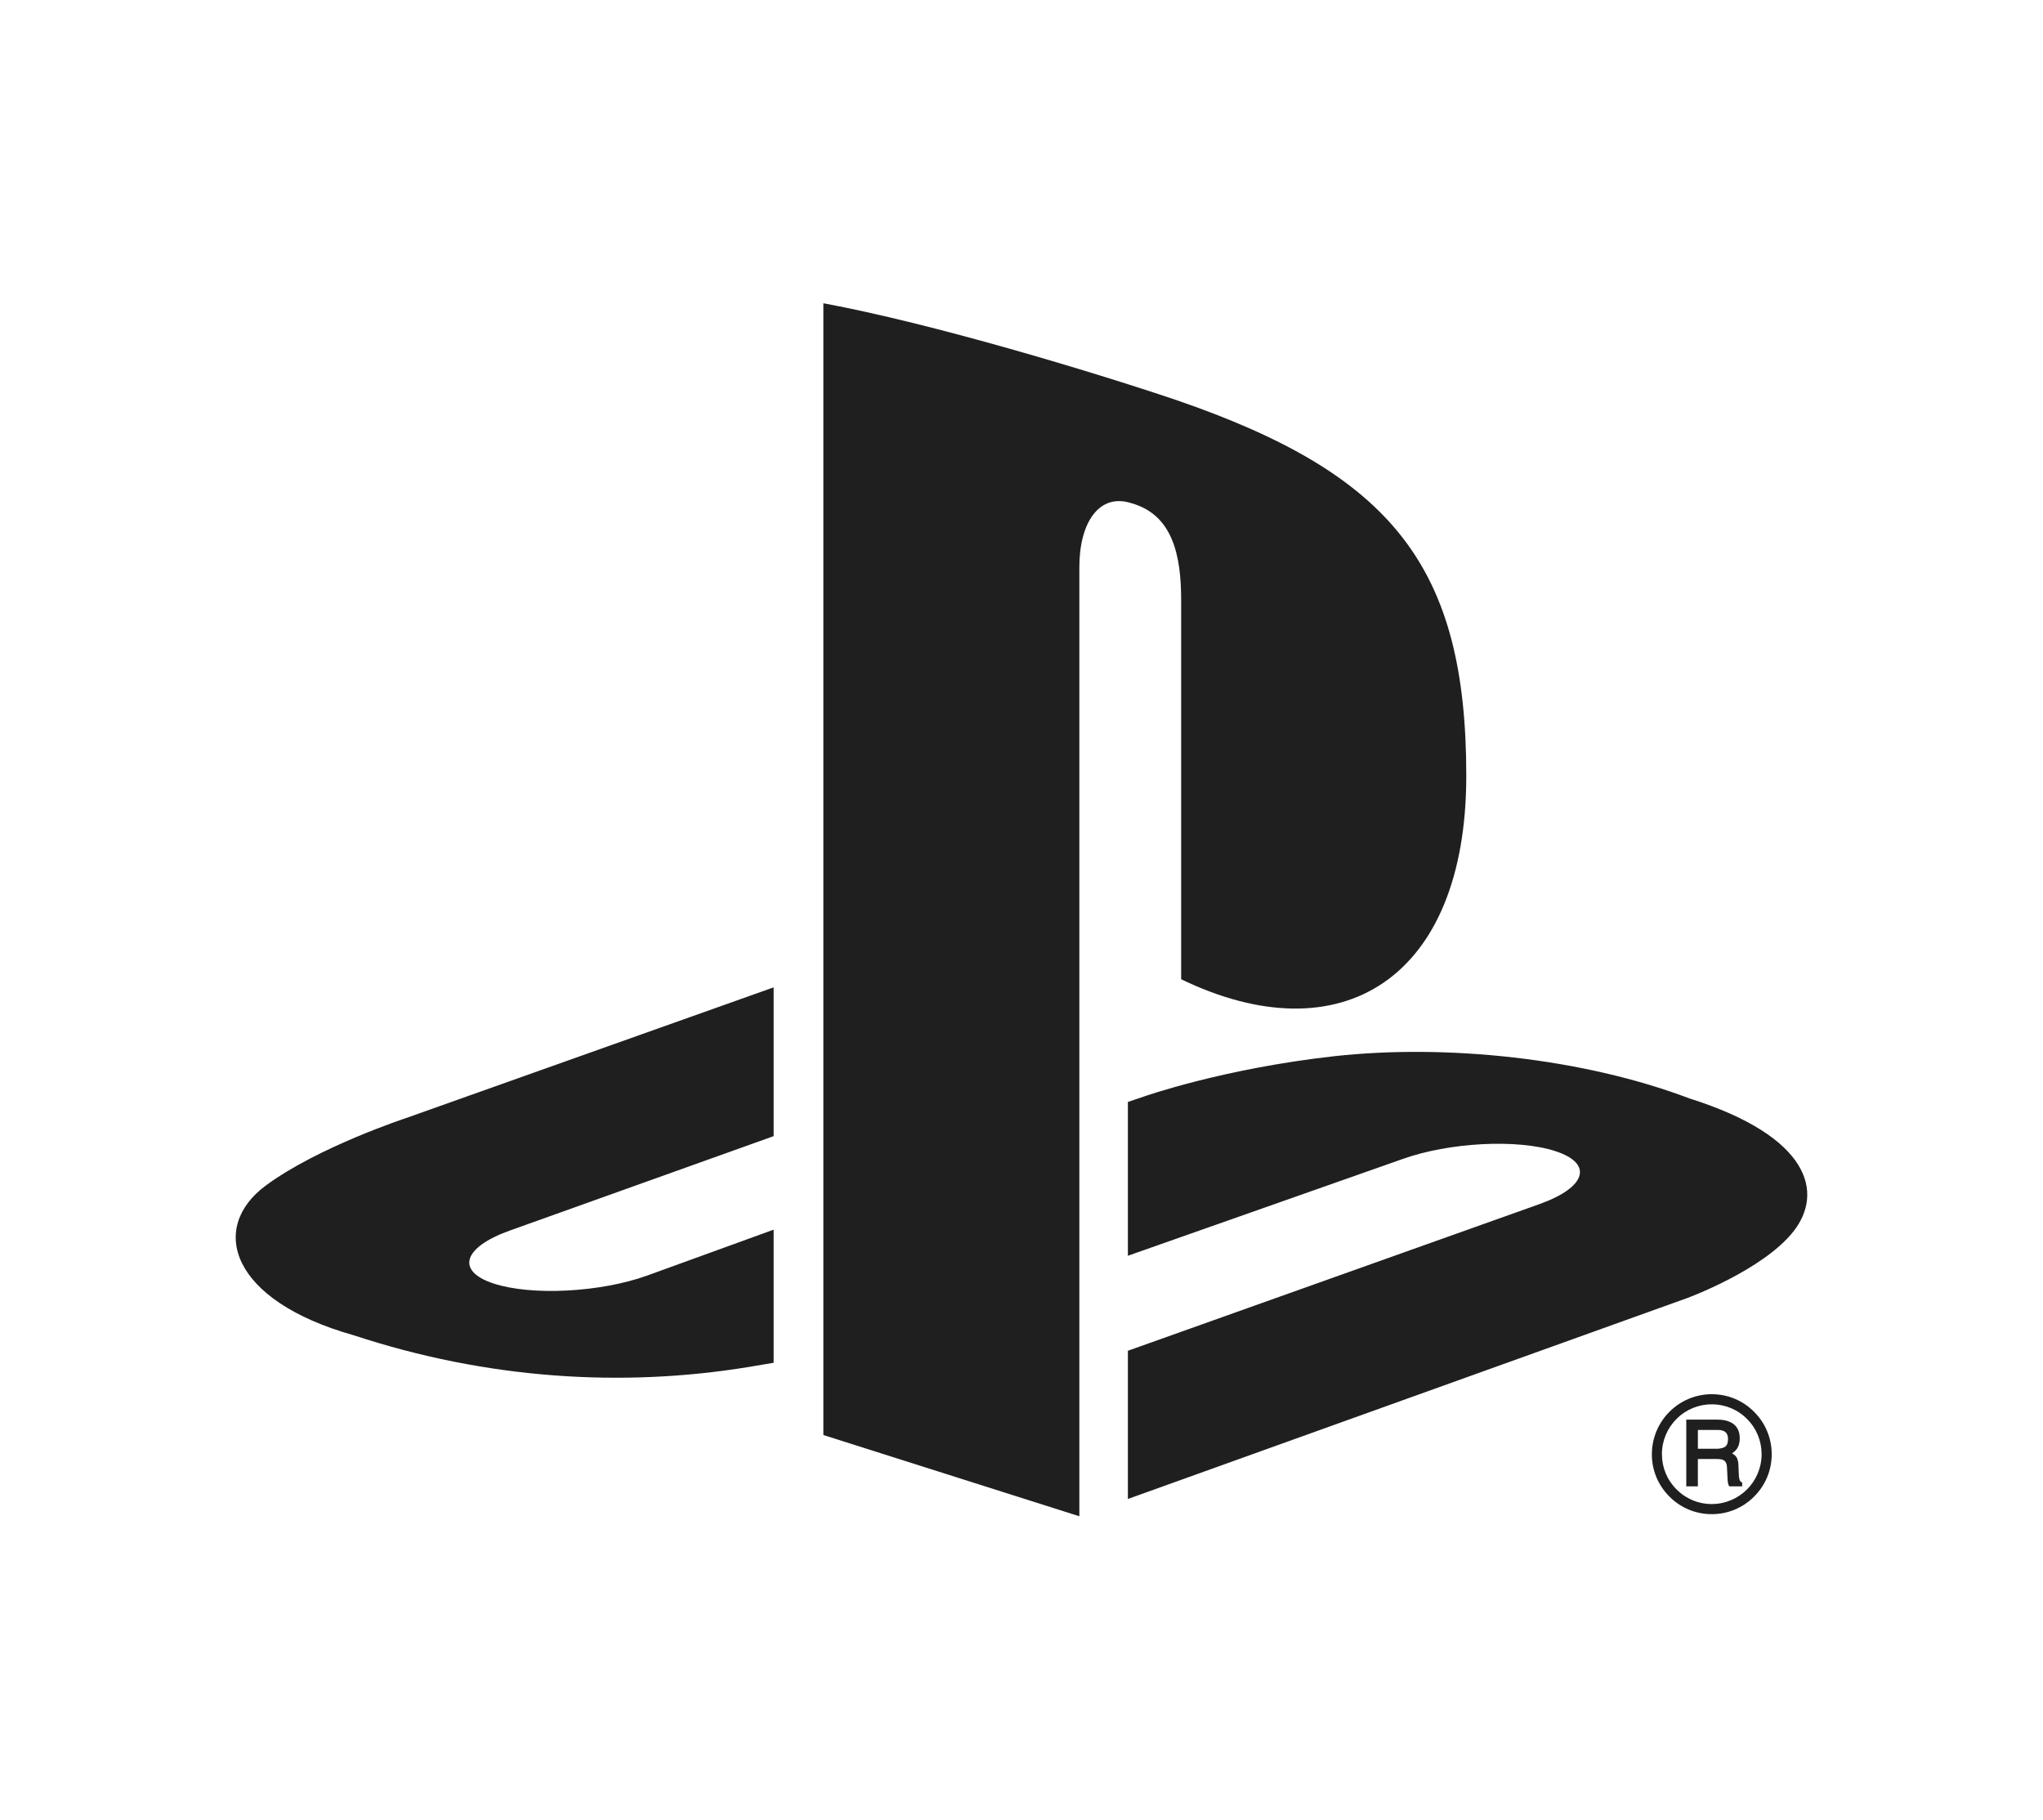
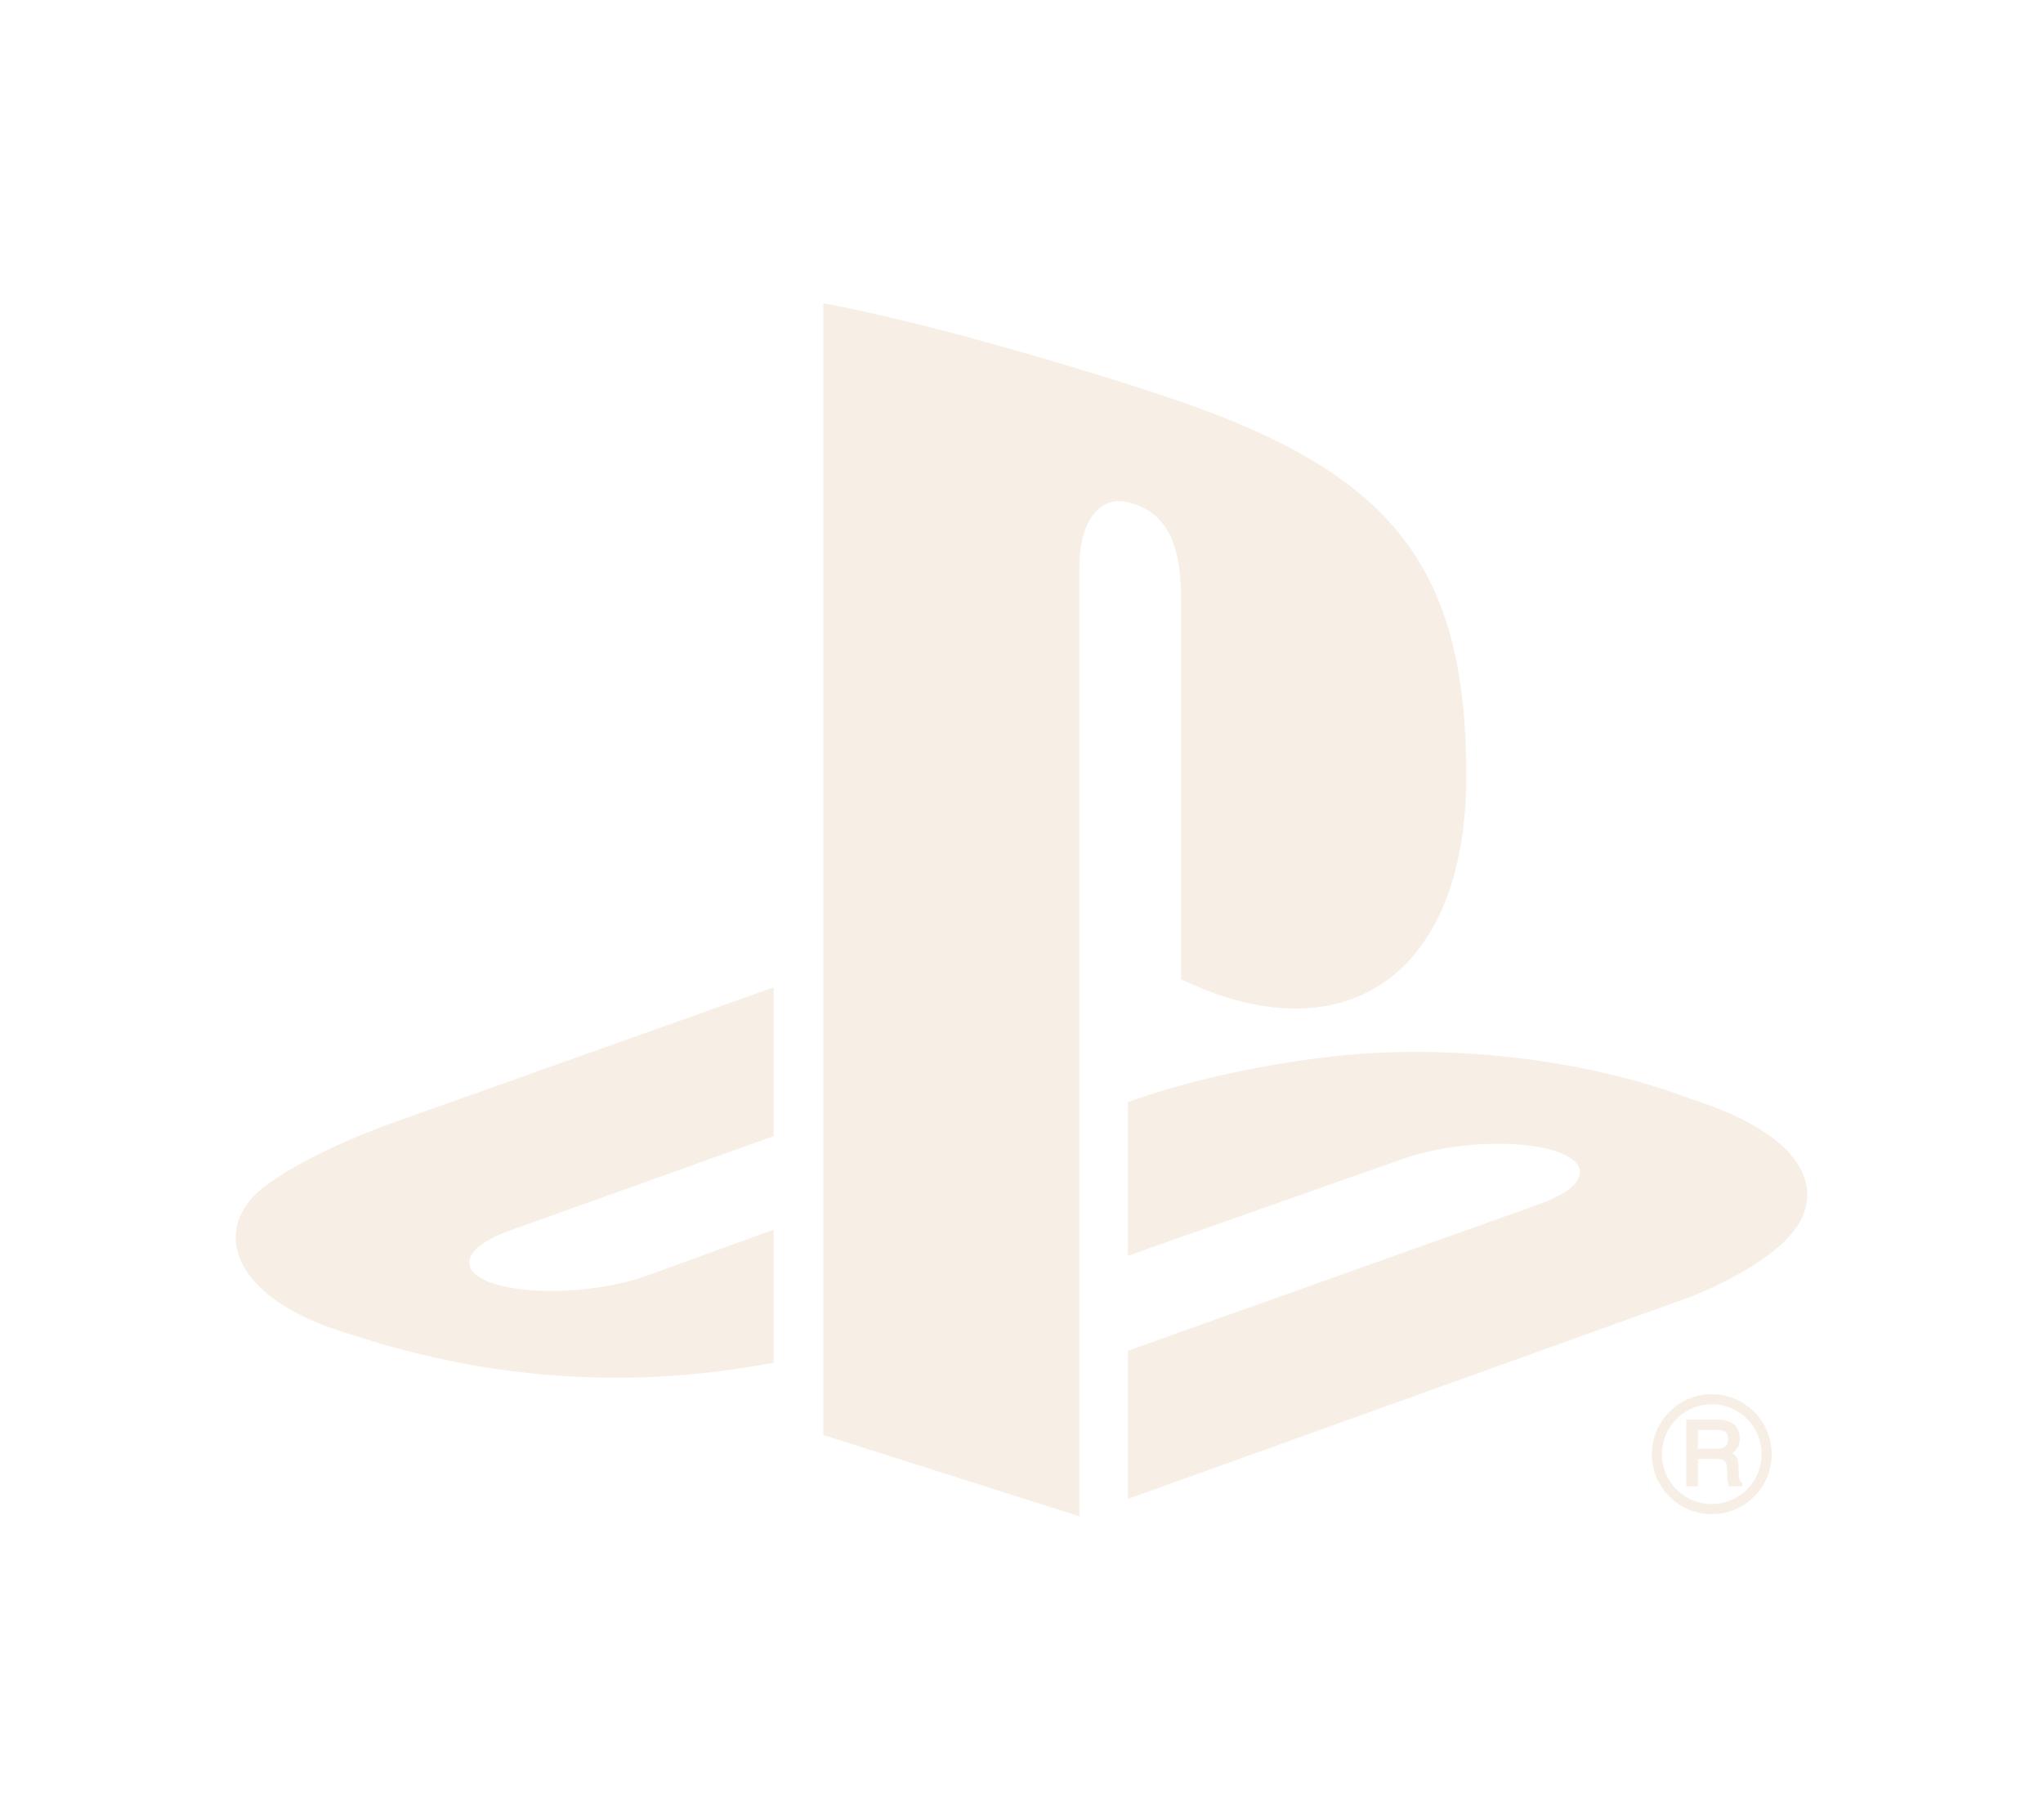
<svg xmlns="http://www.w3.org/2000/svg" preserveAspectRatio="xMidYMid" viewBox="-29.7 -38.205 257.4 229.228">
-   <path d="M196.24 116.962c-3.869 4.88-13.344 8.36-13.344 8.36l-70.492 25.32V131.97l51.877-18.484c5.887-2.11 6.791-5.091 2.006-6.657-4.776-1.57-13.425-1.12-19.316.999l-34.567 12.174v-19.379l1.993-.674s9.988-3.535 24.034-5.091c14.045-1.547 31.242.211 44.743 5.329 15.215 4.808 16.928 11.895 13.065 16.775zm-77.125-31.796V37.413c0-5.608-1.035-10.77-6.297-12.232-4.03-1.291-6.53 2.45-6.53 8.054V152.82l-32.25-10.236V0c13.712 2.545 33.69 8.563 44.429 12.183 27.312 9.377 36.572 21.048 36.572 47.344 0 25.63-15.821 35.344-35.924 25.639zM14.862 130.018c-15.62-4.399-18.219-13.564-11.1-18.844 6.58-4.875 17.77-8.545 17.77-8.545l46.241-16.442v18.745L34.497 116.84c-5.878 2.109-6.782 5.095-2.005 6.66 4.78 1.565 13.433 1.12 19.32-.994l15.961-5.792v16.77c-1.012.18-2.14.36-3.184.535-15.966 2.609-32.97 1.52-49.727-4.002zm171.105 7.425c2.02 0 3.913.782 5.339 2.226a7.487 7.487 0 012.212 5.334 7.472 7.472 0 01-2.212 5.334 7.465 7.465 0 01-5.339 2.217 7.472 7.472 0 01-5.338-2.217 7.467 7.467 0 01-2.208-5.334c0-4.165 3.382-7.56 7.546-7.56zm-6.278 7.56c0 1.677.652 3.256 1.84 4.434a6.2 6.2 0 004.438 1.844 6.281 6.281 0 006.279-6.278c0-1.682-.648-3.26-1.84-4.444a6.195 6.195 0 00-4.439-1.839 6.195 6.195 0 00-4.439 1.84 6.227 6.227 0 00-1.839 4.443zm8.558-4.07c.828.364 1.246 1.066 1.246 2.064 0 .513-.108.944-.328 1.282-.158.243-.382.44-.634.611.198.117.373.257.503.419.18.233.284.607.297 1.115l.04 1.075c.014.288.032.508.077.643.045.198.13.324.239.364l.112.054v.49h-1.628l-.054-.094a1.477 1.477 0 01-.108-.328 5.105 5.105 0 01-.058-.657l-.068-1.336c-.018-.463-.175-.75-.472-.904-.185-.085-.49-.125-.904-.125h-2.29v3.444h-1.461v-8.405h3.904c.638 0 1.174.094 1.587.288zm-4.03 3.386h2.33c.468 0 .841-.085 1.107-.26.243-.176.36-.495.36-.959 0-.503-.167-.832-.518-1.007-.193-.094-.463-.148-.805-.148h-2.473v2.374z" fill="#1f1f1f" fill-rule="evenodd" />
+   <path d="M196.24 116.962c-3.869 4.88-13.344 8.36-13.344 8.36l-70.492 25.32V131.97l51.877-18.484c5.887-2.11 6.791-5.091 2.006-6.657-4.776-1.57-13.425-1.12-19.316.999l-34.567 12.174v-19.379l1.993-.674s9.988-3.535 24.034-5.091c14.045-1.547 31.242.211 44.743 5.329 15.215 4.808 16.928 11.895 13.065 16.775zm-77.125-31.796V37.413c0-5.608-1.035-10.77-6.297-12.232-4.03-1.291-6.53 2.45-6.53 8.054V152.82l-32.25-10.236V0c13.712 2.545 33.69 8.563 44.429 12.183 27.312 9.377 36.572 21.048 36.572 47.344 0 25.63-15.821 35.344-35.924 25.639zM14.862 130.018c-15.62-4.399-18.219-13.564-11.1-18.844 6.58-4.875 17.77-8.545 17.77-8.545l46.241-16.442v18.745L34.497 116.84c-5.878 2.109-6.782 5.095-2.005 6.66 4.78 1.565 13.433 1.12 19.32-.994l15.961-5.792v16.77c-1.012.18-2.14.36-3.184.535-15.966 2.609-32.97 1.52-49.727-4.002zm171.105 7.425c2.02 0 3.913.782 5.339 2.226a7.487 7.487 0 012.212 5.334 7.472 7.472 0 01-2.212 5.334 7.465 7.465 0 01-5.339 2.217 7.472 7.472 0 01-5.338-2.217 7.467 7.467 0 01-2.208-5.334c0-4.165 3.382-7.56 7.546-7.56zm-6.278 7.56c0 1.677.652 3.256 1.84 4.434a6.2 6.2 0 004.438 1.844 6.281 6.281 0 006.279-6.278c0-1.682-.648-3.26-1.84-4.444a6.195 6.195 0 00-4.439-1.839 6.195 6.195 0 00-4.439 1.84 6.227 6.227 0 00-1.839 4.443zm8.558-4.07c.828.364 1.246 1.066 1.246 2.064 0 .513-.108.944-.328 1.282-.158.243-.382.44-.634.611.198.117.373.257.503.419.18.233.284.607.297 1.115l.04 1.075c.014.288.032.508.077.643.045.198.13.324.239.364l.112.054v.49h-1.628l-.054-.094a1.477 1.477 0 01-.108-.328 5.105 5.105 0 01-.058-.657l-.068-1.336c-.018-.463-.175-.75-.472-.904-.185-.085-.49-.125-.904-.125h-2.29v3.444h-1.461v-8.405h3.904c.638 0 1.174.094 1.587.288zm-4.03 3.386h2.33c.468 0 .841-.085 1.107-.26.243-.176.36-.495.36-.959 0-.503-.167-.832-.518-1.007-.193-.094-.463-.148-.805-.148h-2.473v2.374z" fill="#f7efe5" fill-rule="evenodd" />
</svg>
